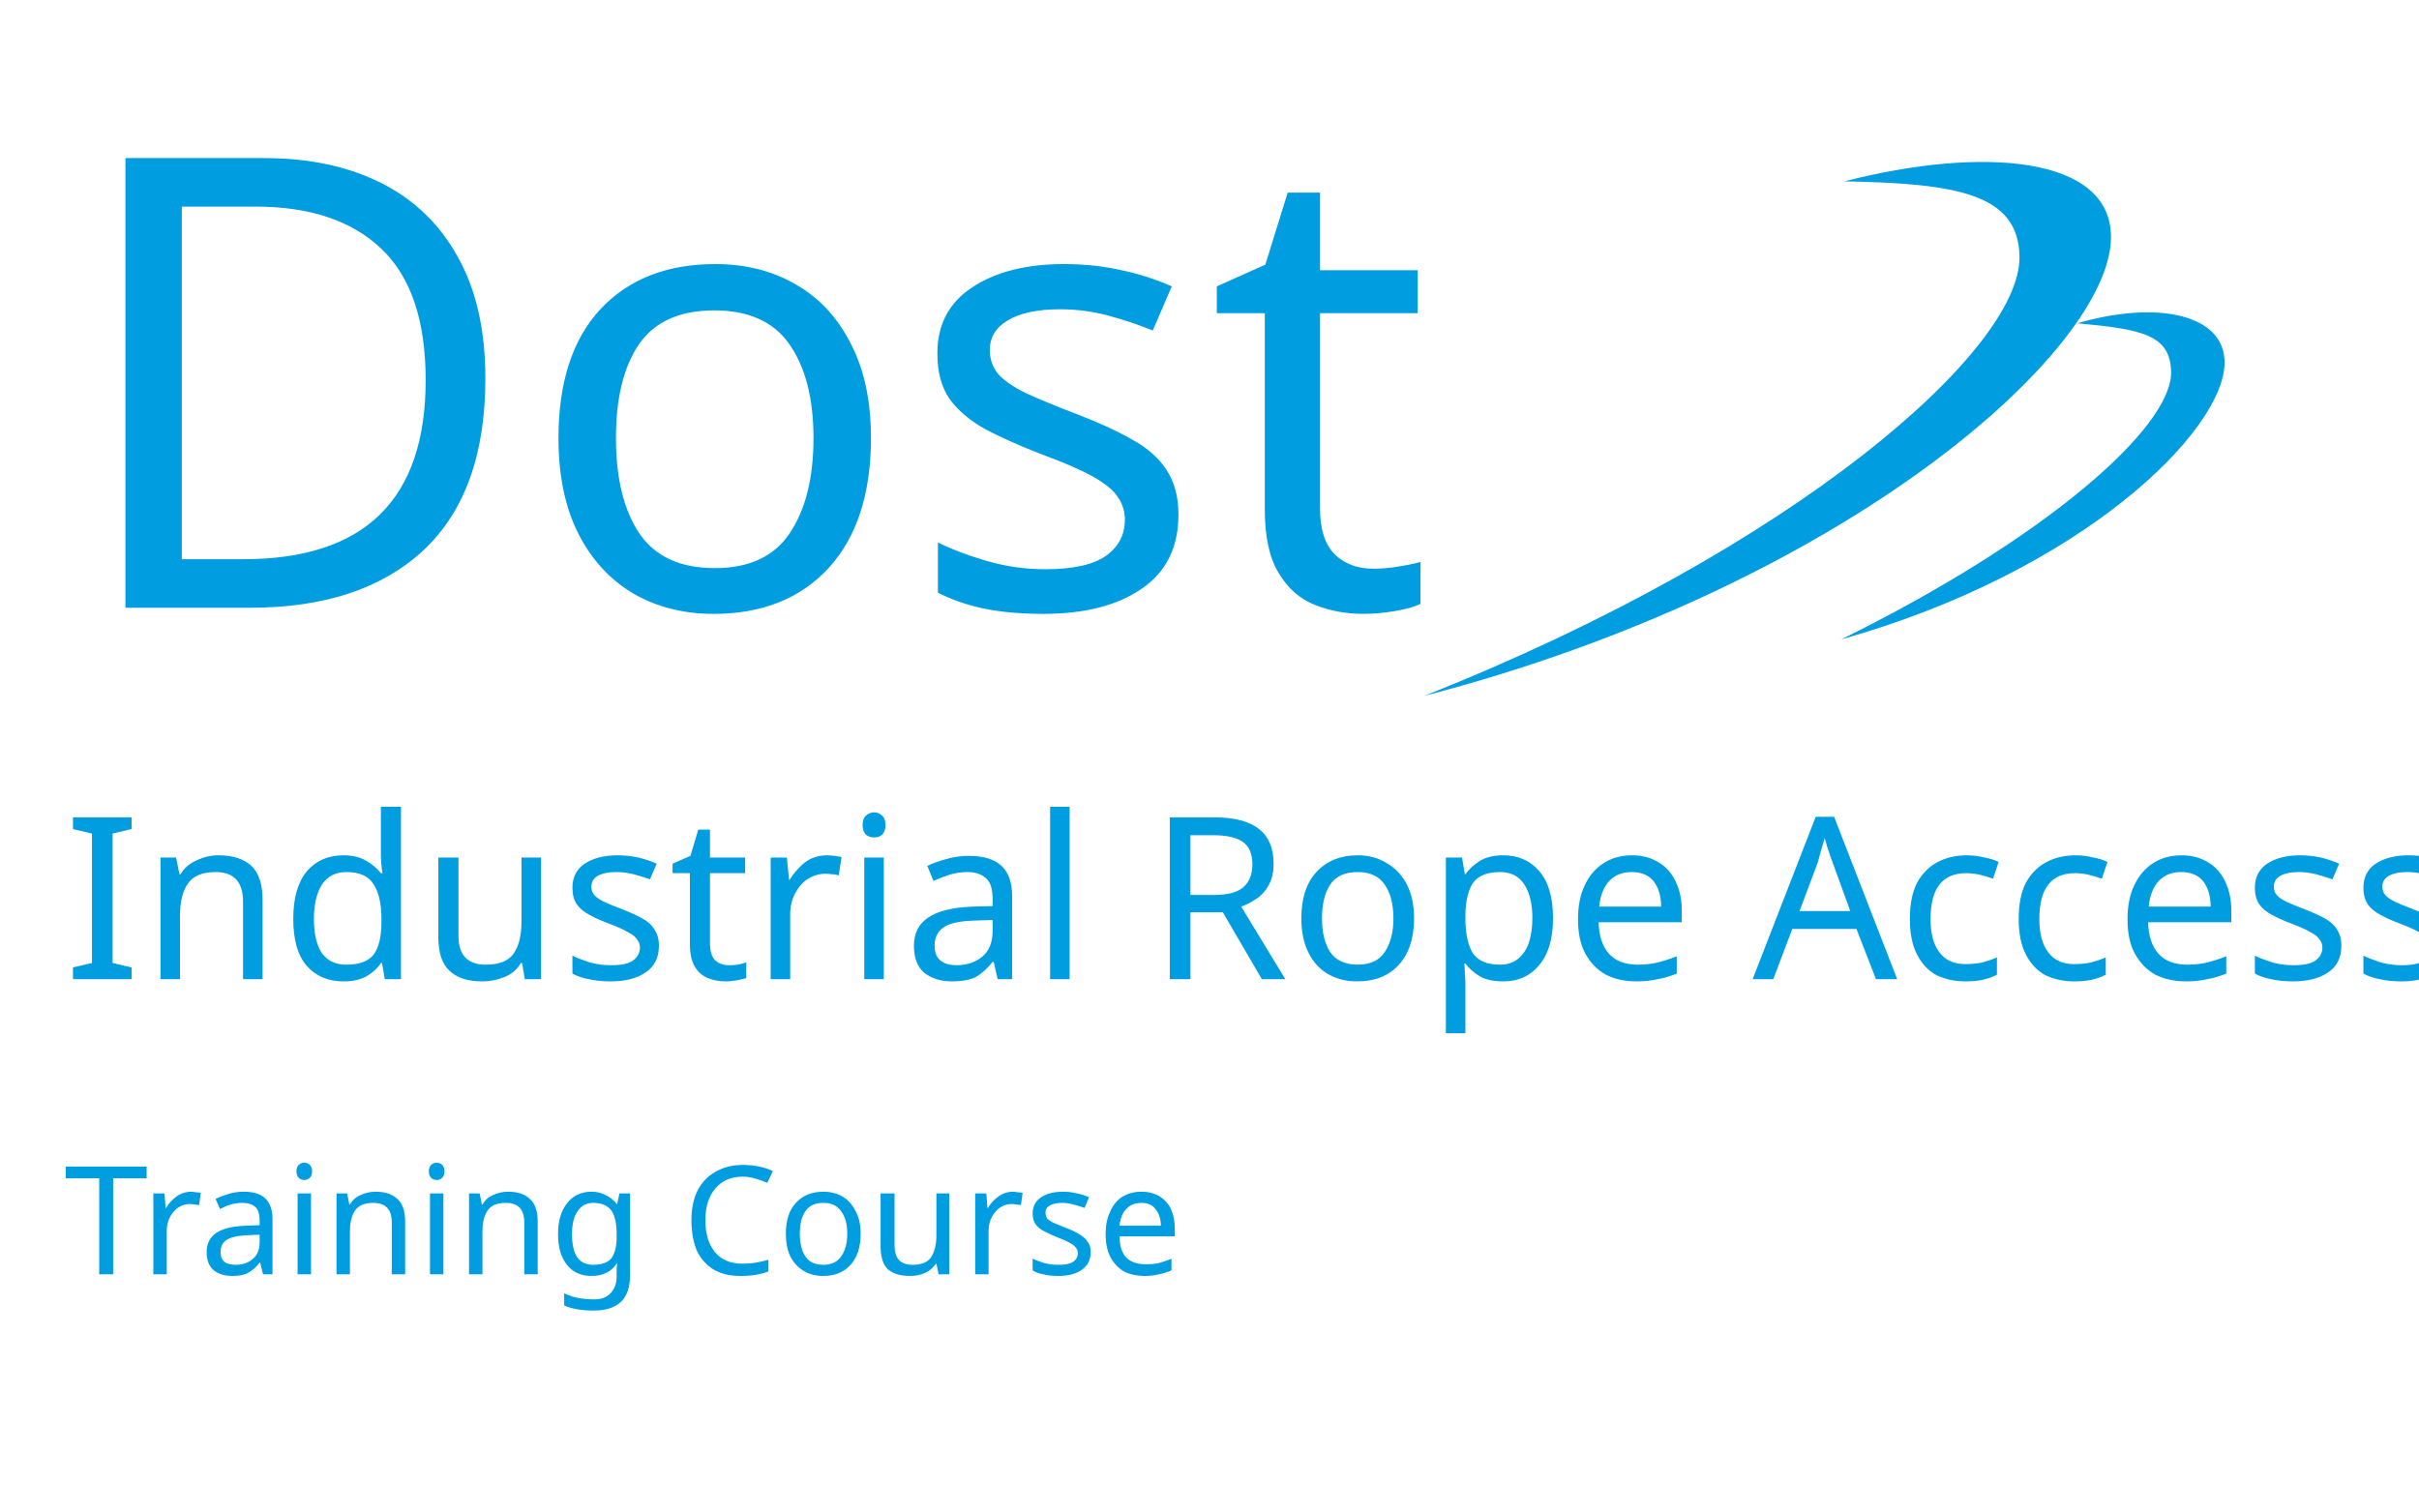
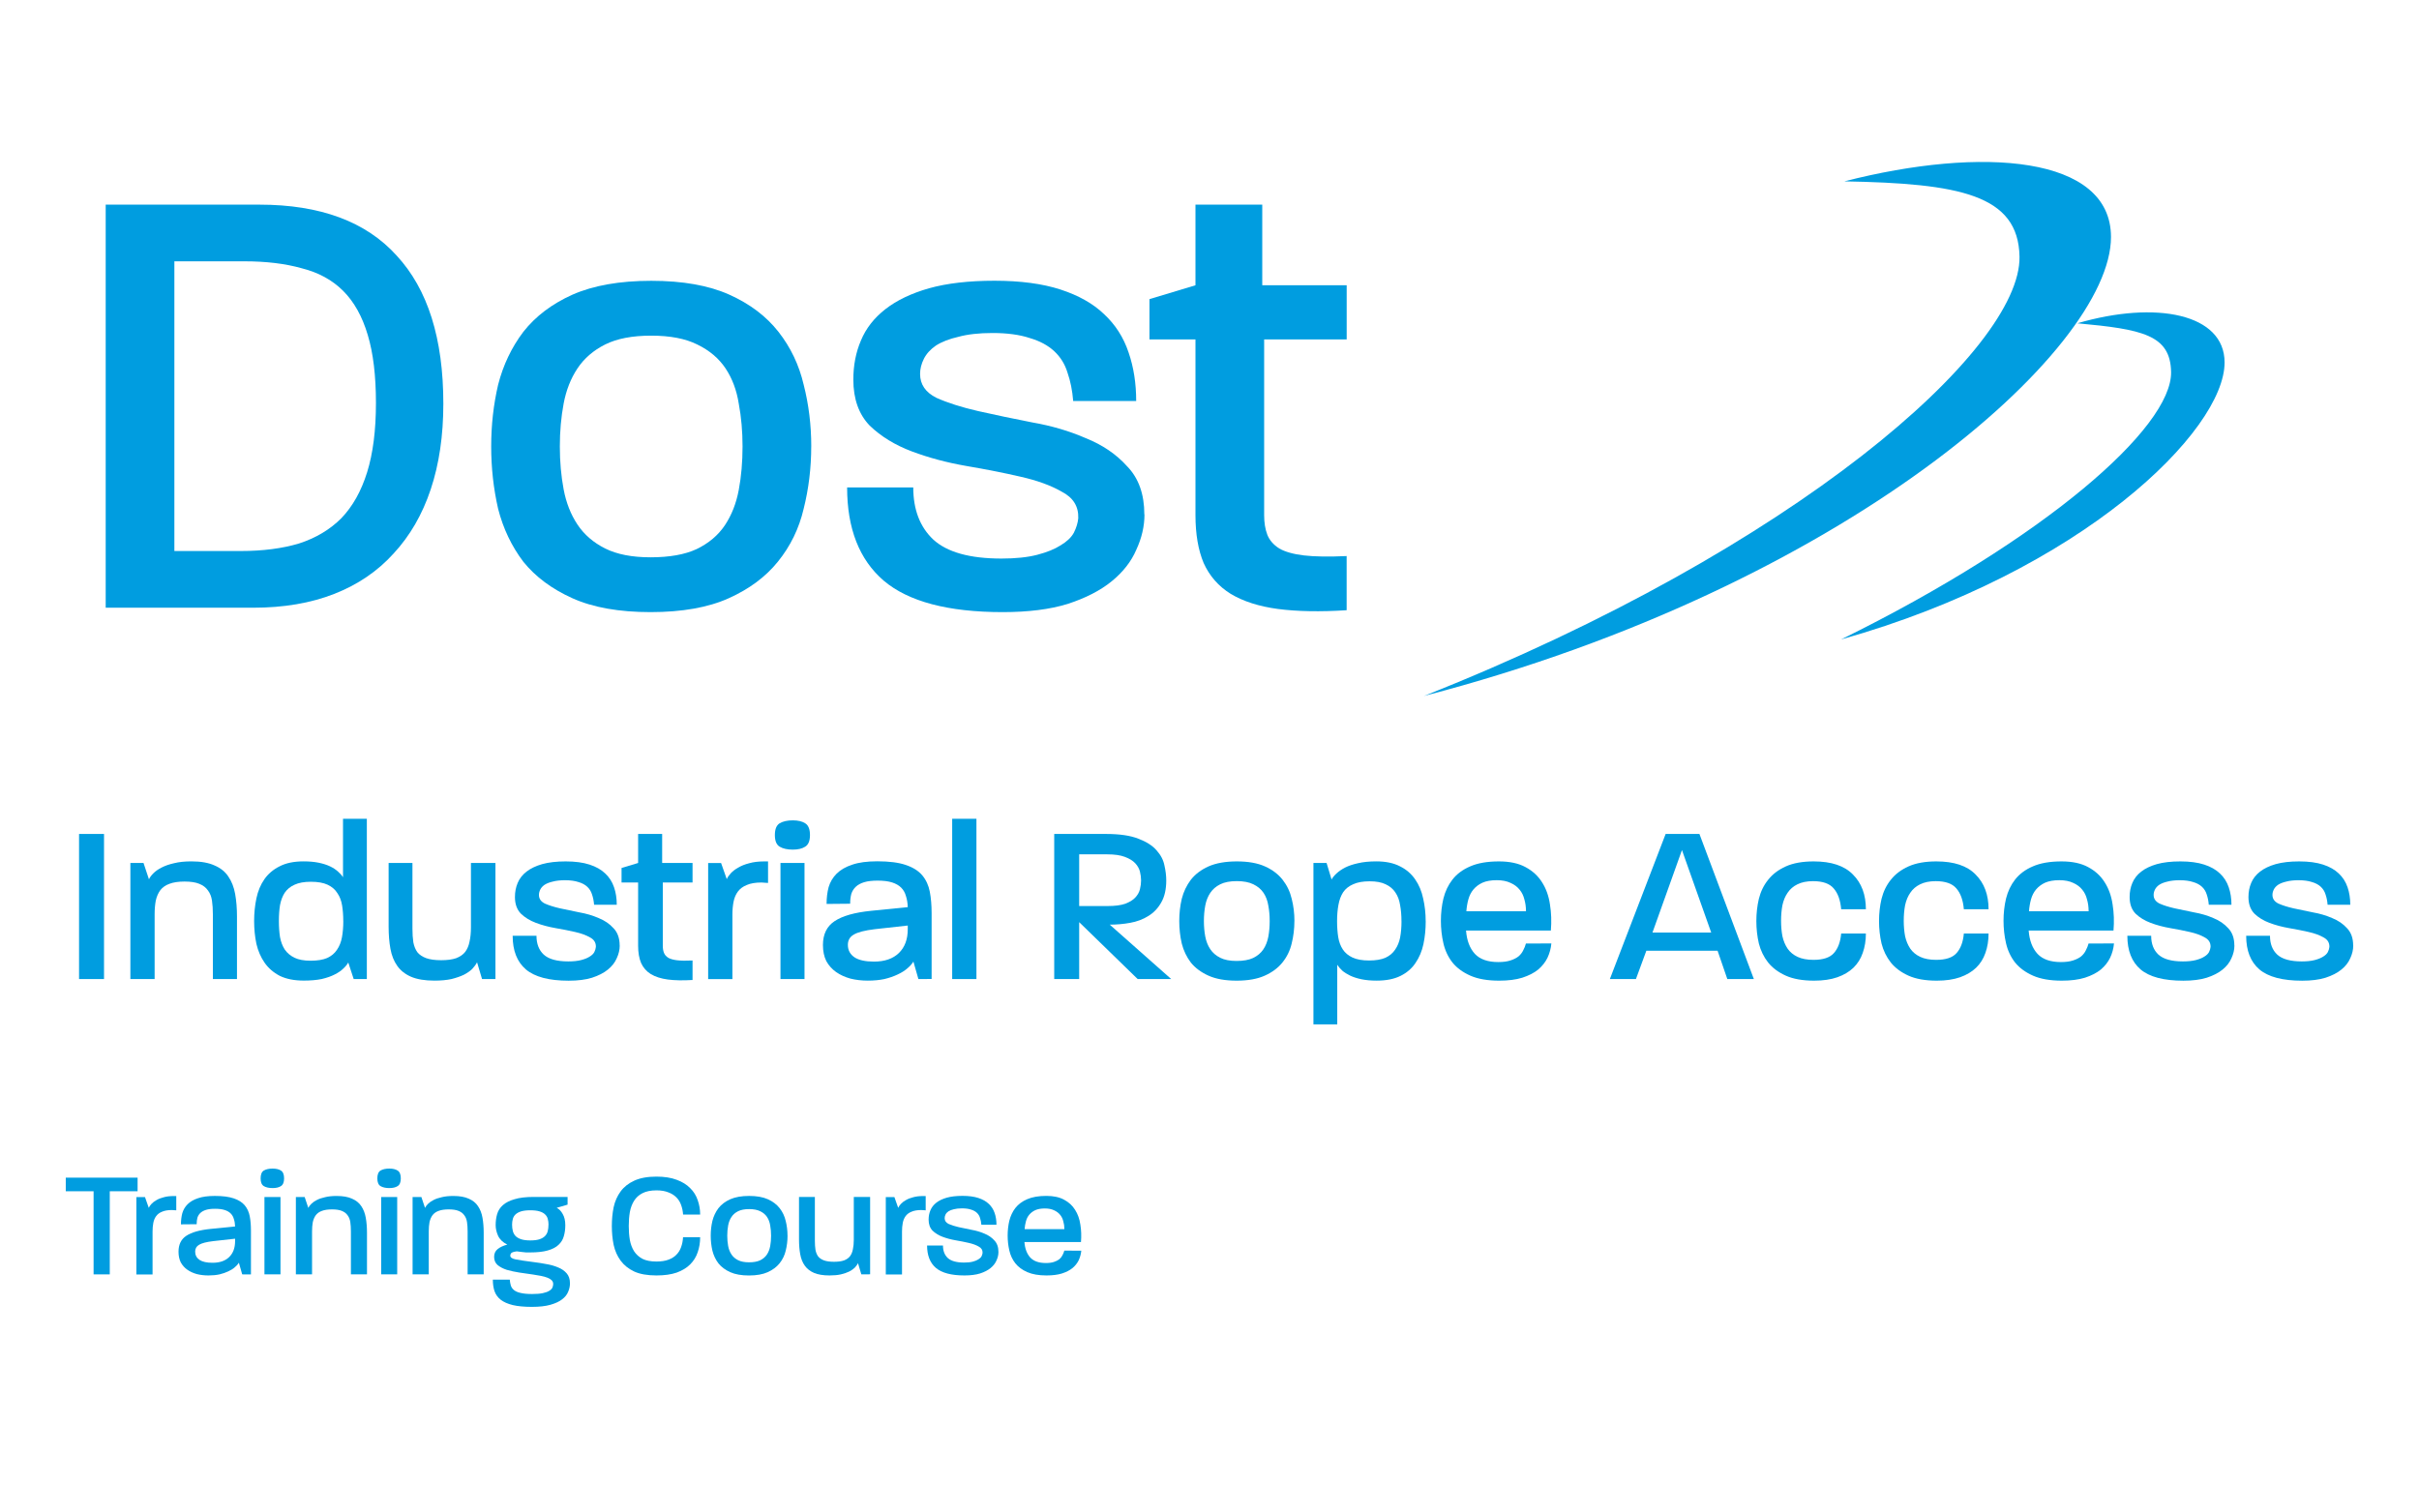
<svg xmlns="http://www.w3.org/2000/svg" width="256" height="160" viewBox="0 0 67.733 42.333" version="1.1" id="svg8">
  <defs id="defs2">
    <rect x="-20.264" y="18.54" width="188.988" height="84.289" id="rect839" />
  </defs>
  <g id="layer1" transform="translate(-33.03036,-40.08452)">
    <g id="g845" transform="matrix(0.269267,0,0,0.269267,57.2684,23.02588)">
      <path id="path826" d="m 58.063,135.738 c 43.747,-11.357 71.45,-35.952 71.439,-47.739 -0.008,-8.44 -13.387,-9.46 -27.733,-5.784 11.958,0.215 18.103,1.378 18.22,7.829 0.175,9.625 -23.217,30.363 -61.927,45.694 z" style="fill:#009de0;fill-opacity:1;stroke:none;stroke-width:0.265px;stroke-linecap:butt;stroke-linejoin:miter;stroke-opacity:1" />
      <path id="path826-5" d="m 101.434,129.862 c 25.077,-7.053 39.888,-21.736 39.881,-28.811 -0.004,-5.066 -7.126,-6.469 -15.312,-4.073 6.742,0.622 9.678,1.194 9.749,5.065 0.105,5.777 -13.109,17.378 -34.318,27.819 z" style="fill:#009de0;fill-opacity:1;stroke:none;stroke-width:0.159px;stroke-linecap:butt;stroke-linejoin:miter;stroke-opacity:1" />
    </g>
-     <text xml:space="preserve" style="font-size:8.271px;line-height:1;font-family:ParalucentW00-Medium;-inkscape-font-specification:ParalucentW00-Medium;text-align:start;text-anchor:start;fill:#009de0;fill-opacity:1;stroke-width:0.207" x="34.825" y="57.105" id="text835">
-       <tspan id="tspan833" x="34.825" y="57.105" style="font-size:17.639px;text-align:start;text-anchor:start;fill:#009de0;fill-opacity:1;stroke-width:0.207">Dost</tspan>
-       <tspan x="34.825" y="67.505" style="font-size:6.35px;text-align:start;text-anchor:start;fill:#009de0;fill-opacity:1;stroke-width:0.207" id="tspan837">Industrial Rope Access</tspan>
-       <tspan x="34.825" y="75.776" style="font-size:4.233px;text-align:start;text-anchor:start;fill:#009de0;fill-opacity:1;stroke-width:0.207" id="tspan839">Training Course</tspan>
-     </text>
+     <g aria-label="Dost Industrial Rope Access Training Course" id="text835" style="font-size:8.271px;line-height:1;font-family:ParalucentW00-Medium;-inkscape-font-specification:ParalucentW00-Medium;text-align:start;text-anchor:start;fill:#009de0;fill-opacity:1;stroke-width:0.207">
+       <path d="m 45.444,51.39 q 0,1.341 -0.353,2.399 -0.353,1.058 -1.041,1.799 -0.67,0.741 -1.658,1.129 -0.988,0.388 -2.275,0.388 H 35.99 V 45.816 h 4.304 q 2.558,0 3.845,1.429 1.305,1.411 1.305,4.145 z m -1.887,-0.018 q 0,-1.147 -0.229,-1.905 -0.229,-0.776 -0.688,-1.235 -0.459,-0.459 -1.164,-0.635 -0.688,-0.194 -1.605,-0.194 h -1.958 v 8.114 h 1.852 q 0.935,0 1.64,-0.212 0.706,-0.229 1.182,-0.706 0.476,-0.494 0.723,-1.288 0.247,-0.794 0.247,-1.94 z" style="font-size:17.639px;text-align:start;text-anchor:start;fill:#009de0;fill-opacity:1;stroke-width:0.207" id="path839" />
+       <path d="m 55.745,52.589 q 0,0.9 -0.212,1.746 -0.194,0.829 -0.723,1.482 -0.512,0.635 -1.376,1.023 -0.864,0.388 -2.187,0.388 -1.323,0 -2.187,-0.388 -0.864,-0.388 -1.376,-1.023 -0.494,-0.653 -0.706,-1.482 -0.194,-0.847 -0.194,-1.746 0,-0.9 0.194,-1.729 0.212,-0.829 0.706,-1.482 0.512,-0.653 1.376,-1.041 0.882,-0.388 2.205,-0.388 1.323,0 2.187,0.388 0.864,0.388 1.376,1.041 0.512,0.653 0.706,1.482 0.212,0.829 0.212,1.729 z m -1.923,0 q 0,-0.635 -0.106,-1.199 -0.088,-0.564 -0.37,-0.988 -0.282,-0.423 -0.794,-0.67 -0.494,-0.247 -1.288,-0.247 -0.794,0 -1.288,0.247 -0.494,0.247 -0.776,0.67 -0.282,0.423 -0.388,0.988 -0.106,0.564 -0.106,1.199 0,0.635 0.106,1.199 0.106,0.564 0.388,0.988 0.282,0.423 0.776,0.67 0.494,0.247 1.27,0.247 0.794,0 1.288,-0.229 0.512,-0.247 0.794,-0.67 0.282,-0.423 0.388,-0.988 0.106,-0.564 0.106,-1.217 z" style="font-size:17.639px;text-align:start;text-anchor:start;fill:#009de0;fill-opacity:1;stroke-width:0.207" id="path841" />
+       <path d="m 65.076,54.494 q 0,0.494 -0.229,0.988 -0.212,0.494 -0.688,0.882 -0.476,0.388 -1.235,0.635 -0.741,0.229 -1.817,0.229 -2.293,0 -3.334,-0.882 -1.023,-0.882 -1.023,-2.611 h 1.852 q 0,0.935 0.564,1.464 0.582,0.529 1.905,0.529 0.6,0 1.005,-0.106 0.406,-0.106 0.653,-0.265 0.265,-0.159 0.37,-0.353 0.106,-0.212 0.123,-0.406 0.018,-0.494 -0.459,-0.741 -0.459,-0.265 -1.164,-0.423 -0.688,-0.159 -1.517,-0.3 -0.811,-0.141 -1.517,-0.406 -0.706,-0.265 -1.182,-0.723 -0.459,-0.476 -0.459,-1.288 0,-0.6 0.212,-1.094 0.212,-0.512 0.688,-0.882 0.476,-0.37 1.217,-0.582 0.758,-0.212 1.834,-0.212 1.094,0 1.852,0.247 0.758,0.247 1.217,0.688 0.476,0.441 0.688,1.076 0.212,0.617 0.212,1.358 h -1.764 q -0.035,-0.441 -0.159,-0.794 -0.106,-0.353 -0.37,-0.6 -0.265,-0.247 -0.688,-0.37 -0.423,-0.141 -1.041,-0.141 -0.564,0 -0.953,0.106 -0.388,0.088 -0.635,0.247 -0.229,0.159 -0.335,0.37 -0.106,0.212 -0.106,0.423 0,0.441 0.459,0.67 0.476,0.212 1.164,0.37 0.706,0.159 1.517,0.318 0.811,0.141 1.499,0.441 0.706,0.282 1.164,0.794 0.476,0.494 0.476,1.341 z" style="font-size:17.639px;text-align:start;text-anchor:start;fill:#009de0;fill-opacity:1;stroke-width:0.207" id="path843" />
+       <path d="m 68.427,49.59 v 4.921 q 0,0.318 0.088,0.547 0.088,0.229 0.335,0.388 0.247,0.141 0.688,0.194 0.459,0.053 1.199,0.018 v 1.517 q -1.111,0.071 -1.923,-0.035 -0.794,-0.106 -1.323,-0.423 -0.512,-0.318 -0.758,-0.864 -0.229,-0.547 -0.229,-1.341 v -4.921 h -1.288 v -1.129 l 1.288,-0.388 v -2.258 h 1.87 v 2.258 h 2.364 v 1.517 z" style="font-size:17.639px;text-align:start;text-anchor:start;fill:#009de0;fill-opacity:1;stroke-width:0.207" id="path845" />
+       <path d="m 35.244,67.505 v -4.064 h 0.699 v 4.064 z" style="font-size:6.35px;text-align:start;text-anchor:start;fill:#009de0;fill-opacity:1;stroke-width:0.207" id="path847" />
+       <path d="m 38.991,67.505 v -1.81 q 0,-0.216 -0.025,-0.387 -0.025,-0.171 -0.114,-0.286 -0.083,-0.121 -0.241,-0.184 -0.152,-0.064 -0.413,-0.064 -0.26,0 -0.425,0.064 -0.159,0.057 -0.254,0.178 -0.089,0.121 -0.127,0.292 -0.032,0.171 -0.032,0.387 v 1.81 h -0.679 v -3.251 h 0.368 l 0.152,0.457 q 0.038,-0.083 0.127,-0.171 0.089,-0.089 0.229,-0.159 0.146,-0.076 0.349,-0.121 0.203,-0.051 0.483,-0.051 0.4,0 0.648,0.114 0.254,0.108 0.387,0.311 0.14,0.203 0.191,0.489 0.051,0.286 0.051,0.629 v 1.753 z" style="font-size:6.35px;text-align:start;text-anchor:start;fill:#009de0;fill-opacity:1;stroke-width:0.207" id="path849" />
+       <path d="m 42.934,67.505 -0.152,-0.464 q -0.044,0.083 -0.14,0.171 -0.089,0.089 -0.241,0.165 -0.146,0.076 -0.362,0.127 -0.216,0.044 -0.502,0.044 -0.4,0 -0.673,-0.133 -0.267,-0.14 -0.425,-0.368 -0.159,-0.229 -0.229,-0.527 -0.064,-0.305 -0.064,-0.641 0,-0.33 0.064,-0.635 0.064,-0.305 0.222,-0.533 0.159,-0.229 0.425,-0.362 0.267,-0.14 0.673,-0.14 0.241,0 0.425,0.038 0.184,0.038 0.318,0.102 0.133,0.064 0.222,0.146 0.089,0.076 0.14,0.159 v -1.638 h 0.667 v 4.489 z m -0.292,-1.626 q 0,-0.235 -0.032,-0.432 -0.032,-0.203 -0.133,-0.349 -0.095,-0.152 -0.273,-0.235 -0.178,-0.083 -0.47,-0.083 -0.279,0 -0.457,0.083 -0.171,0.076 -0.273,0.222 -0.095,0.146 -0.133,0.349 -0.032,0.197 -0.032,0.445 0,0.248 0.032,0.451 0.038,0.203 0.133,0.349 0.102,0.146 0.273,0.229 0.171,0.083 0.451,0.083 0.286,0 0.464,-0.076 0.178,-0.083 0.273,-0.229 0.102,-0.146 0.14,-0.349 0.038,-0.21 0.038,-0.457 z" style="font-size:6.35px;text-align:start;text-anchor:start;fill:#009de0;fill-opacity:1;stroke-width:0.207" id="path851" />
+       <path d="m 46.528,67.505 -0.14,-0.47 q -0.044,0.089 -0.133,0.184 -0.089,0.089 -0.235,0.165 -0.146,0.07 -0.349,0.121 -0.203,0.044 -0.476,0.044 -0.4,0 -0.654,-0.108 -0.248,-0.108 -0.387,-0.305 -0.14,-0.197 -0.191,-0.476 -0.051,-0.279 -0.051,-0.622 v -1.784 h 0.667 v 1.835 q 0,0.222 0.025,0.387 0.032,0.165 0.114,0.279 0.089,0.108 0.248,0.165 0.159,0.057 0.419,0.057 0.254,0 0.419,-0.057 0.165,-0.064 0.254,-0.178 0.089,-0.121 0.121,-0.292 0.038,-0.171 0.038,-0.394 v -1.803 h 0.686 v 3.251 z" style="font-size:6.35px;text-align:start;text-anchor:start;fill:#009de0;fill-opacity:1;stroke-width:0.207" id="path853" />
+       <path d="m 50.383,66.565 q 0,0.178 -0.083,0.356 -0.076,0.178 -0.248,0.318 -0.171,0.14 -0.445,0.229 -0.267,0.083 -0.654,0.083 -0.826,0 -1.2,-0.318 -0.368,-0.318 -0.368,-0.94 h 0.667 q 0,0.337 0.203,0.527 0.21,0.191 0.686,0.191 0.216,0 0.362,-0.038 0.146,-0.038 0.235,-0.095 0.095,-0.057 0.133,-0.127 0.038,-0.076 0.044,-0.146 0.006,-0.178 -0.165,-0.267 -0.165,-0.095 -0.419,-0.152 -0.248,-0.057 -0.546,-0.108 -0.292,-0.051 -0.546,-0.146 -0.254,-0.095 -0.425,-0.26 -0.165,-0.171 -0.165,-0.464 0,-0.216 0.076,-0.394 0.076,-0.184 0.248,-0.318 0.171,-0.133 0.438,-0.21 0.273,-0.076 0.66,-0.076 0.394,0 0.667,0.089 0.273,0.089 0.438,0.248 0.171,0.159 0.248,0.387 0.076,0.222 0.076,0.489 h -0.635 q -0.013,-0.159 -0.057,-0.286 -0.038,-0.127 -0.133,-0.216 -0.095,-0.089 -0.248,-0.133 -0.152,-0.051 -0.375,-0.051 -0.203,0 -0.343,0.038 -0.14,0.032 -0.229,0.089 -0.083,0.057 -0.121,0.133 -0.038,0.076 -0.038,0.152 0,0.159 0.165,0.241 0.171,0.076 0.419,0.133 0.254,0.057 0.546,0.114 0.292,0.051 0.54,0.159 0.254,0.102 0.419,0.286 0.171,0.178 0.171,0.483 z" style="font-size:6.35px;text-align:start;text-anchor:start;fill:#009de0;fill-opacity:1;stroke-width:0.207" id="path855" />
+       <path d="m 51.589,64.8 v 1.772 q 0,0.114 0.032,0.197 0.032,0.083 0.121,0.14 0.089,0.051 0.248,0.07 0.165,0.019 0.432,0.006 v 0.546 q -0.4,0.025 -0.692,-0.013 -0.286,-0.038 -0.476,-0.152 -0.184,-0.114 -0.273,-0.311 -0.083,-0.197 -0.083,-0.483 v -1.772 h -0.464 v -0.406 l 0.464,-0.14 v -0.813 h 0.673 v 0.813 h 0.851 v 0.546 z" style="font-size:6.35px;text-align:start;text-anchor:start;fill:#009de0;fill-opacity:1;stroke-width:0.207" id="path857" />
+       <path d="m 54.536,64.813 q -0.051,0 -0.095,-0.006 -0.044,-0.006 -0.089,-0.006 -0.254,0 -0.413,0.07 -0.159,0.064 -0.248,0.184 -0.089,0.121 -0.121,0.286 -0.032,0.165 -0.032,0.362 v 1.803 h -0.679 v -3.251 h 0.362 l 0.159,0.451 q 0.038,-0.083 0.114,-0.165 0.083,-0.089 0.21,-0.159 0.127,-0.076 0.305,-0.121 0.178,-0.051 0.419,-0.051 h 0.108 v 0.603 z" style="font-size:6.35px;text-align:start;text-anchor:start;fill:#009de0;fill-opacity:1;stroke-width:0.207" id="path859" />
+       <path d="m 55.71,63.473 q 0,0.241 -0.133,0.324 -0.127,0.083 -0.349,0.083 -0.229,0 -0.368,-0.083 -0.133,-0.083 -0.133,-0.324 0,-0.248 0.133,-0.33 0.14,-0.083 0.368,-0.083 0.222,0 0.349,0.083 0.133,0.083 0.133,0.33 z m -0.826,4.032 v -3.251 h 0.673 v 3.251 z" style="font-size:6.35px;text-align:start;text-anchor:start;fill:#009de0;fill-opacity:1;stroke-width:0.207" id="path861" />
+       <path d="m 58.746,67.505 -0.14,-0.489 q -0.057,0.095 -0.171,0.191 -0.108,0.095 -0.273,0.171 -0.159,0.076 -0.368,0.127 -0.21,0.044 -0.464,0.044 -0.26,0 -0.489,-0.057 -0.229,-0.064 -0.4,-0.184 -0.171,-0.121 -0.273,-0.305 -0.095,-0.191 -0.095,-0.451 0,-0.451 0.324,-0.667 0.33,-0.222 1.029,-0.292 l 1.022,-0.102 q -0.006,-0.178 -0.051,-0.311 -0.038,-0.14 -0.133,-0.235 -0.095,-0.095 -0.254,-0.146 -0.159,-0.051 -0.406,-0.051 -0.229,0 -0.375,0.044 -0.146,0.044 -0.235,0.127 -0.089,0.083 -0.127,0.203 -0.032,0.121 -0.032,0.273 l -0.66,0.006 q 0,-0.254 0.057,-0.47 0.064,-0.216 0.222,-0.375 0.165,-0.165 0.438,-0.254 0.273,-0.095 0.705,-0.095 0.495,0 0.794,0.102 0.305,0.102 0.464,0.292 0.159,0.191 0.21,0.457 0.051,0.267 0.051,0.597 v 1.848 z m -0.298,-1.499 -0.921,0.102 q -0.425,0.051 -0.591,0.152 -0.165,0.095 -0.165,0.286 0,0.222 0.184,0.349 0.184,0.121 0.546,0.121 0.451,0 0.699,-0.241 0.248,-0.241 0.248,-0.667 z" style="font-size:6.35px;text-align:start;text-anchor:start;fill:#009de0;fill-opacity:1;stroke-width:0.207" id="path863" />
+       <path d="m 59.692,67.505 v -4.489 h 0.679 v 4.489 z" style="font-size:6.35px;text-align:start;text-anchor:start;fill:#009de0;fill-opacity:1;stroke-width:0.207" id="path865" />
+       <path d="m 64.886,67.505 -1.638,-1.594 v 1.594 h -0.699 v -4.064 h 1.448 q 0.572,0 0.908,0.133 0.337,0.127 0.508,0.324 0.178,0.197 0.222,0.425 0.051,0.222 0.051,0.419 0,0.375 -0.14,0.616 -0.133,0.241 -0.362,0.381 -0.222,0.14 -0.508,0.191 -0.279,0.051 -0.572,0.051 l 1.721,1.524 z m 0.095,-2.762 q 0,-0.121 -0.032,-0.248 -0.032,-0.127 -0.133,-0.235 -0.102,-0.108 -0.292,-0.178 -0.184,-0.07 -0.495,-0.07 h -0.781 v 1.448 h 0.794 q 0.311,0 0.495,-0.064 0.184,-0.07 0.279,-0.171 0.102,-0.108 0.133,-0.235 0.032,-0.127 0.032,-0.248 z" style="font-size:6.35px;text-align:start;text-anchor:start;fill:#009de0;fill-opacity:1;stroke-width:0.207" id="path867" />
+       <path d="m 69.274,65.88 q 0,0.324 -0.076,0.629 -0.07,0.298 -0.26,0.533 -0.184,0.229 -0.495,0.368 -0.311,0.14 -0.787,0.14 -0.476,0 -0.787,-0.14 -0.311,-0.14 -0.495,-0.368 -0.178,-0.235 -0.254,-0.533 -0.07,-0.305 -0.07,-0.629 0,-0.324 0.07,-0.622 0.076,-0.298 0.254,-0.533 0.184,-0.235 0.495,-0.375 0.318,-0.14 0.794,-0.14 0.476,0 0.787,0.14 0.311,0.14 0.495,0.375 0.184,0.235 0.254,0.533 0.076,0.298 0.076,0.622 z m -0.692,0 q 0,-0.229 -0.038,-0.432 -0.032,-0.203 -0.133,-0.356 -0.102,-0.152 -0.286,-0.241 -0.178,-0.089 -0.464,-0.089 -0.286,0 -0.464,0.089 -0.178,0.089 -0.279,0.241 -0.102,0.152 -0.14,0.356 -0.038,0.203 -0.038,0.432 0,0.229 0.038,0.432 0.038,0.203 0.14,0.356 0.102,0.152 0.279,0.241 0.178,0.089 0.457,0.089 0.286,0 0.464,-0.083 0.184,-0.089 0.286,-0.241 0.102,-0.152 0.14,-0.356 0.038,-0.203 0.038,-0.438 z" style="font-size:6.35px;text-align:start;text-anchor:start;fill:#009de0;fill-opacity:1;stroke-width:0.207" id="path869" />
+       <path d="m 72.951,65.886 q 0,0.337 -0.064,0.641 -0.064,0.298 -0.222,0.527 -0.152,0.229 -0.419,0.362 -0.267,0.133 -0.667,0.133 -0.241,0 -0.425,-0.038 -0.184,-0.038 -0.318,-0.102 -0.133,-0.064 -0.222,-0.14 -0.089,-0.083 -0.14,-0.165 v 1.67 h -0.667 v -4.521 h 0.368 l 0.14,0.464 q 0.044,-0.083 0.14,-0.171 0.095,-0.089 0.241,-0.165 0.152,-0.076 0.362,-0.121 0.216,-0.051 0.508,-0.051 0.4,0 0.667,0.14 0.267,0.133 0.425,0.368 0.159,0.229 0.222,0.533 0.07,0.305 0.07,0.635 z m -0.679,0 q 0,-0.248 -0.038,-0.451 -0.032,-0.21 -0.133,-0.356 -0.095,-0.146 -0.273,-0.229 -0.171,-0.083 -0.445,-0.083 -0.286,0 -0.464,0.083 -0.178,0.076 -0.279,0.222 -0.095,0.146 -0.133,0.356 -0.038,0.203 -0.038,0.457 0,0.241 0.032,0.445 0.032,0.197 0.127,0.343 0.095,0.146 0.273,0.229 0.178,0.083 0.464,0.083 0.279,0 0.457,-0.076 0.178,-0.083 0.273,-0.229 0.102,-0.146 0.14,-0.343 0.038,-0.203 0.038,-0.451 z" style="font-size:6.35px;text-align:start;text-anchor:start;fill:#009de0;fill-opacity:1;stroke-width:0.207" id="path871" />
+       <path d="m 76.469,66.508 q -0.019,0.21 -0.108,0.4 -0.089,0.184 -0.26,0.33 -0.171,0.14 -0.445,0.229 -0.267,0.083 -0.648,0.083 -0.489,0 -0.806,-0.14 -0.318,-0.14 -0.502,-0.368 -0.184,-0.235 -0.254,-0.54 -0.07,-0.305 -0.07,-0.629 0,-0.324 0.07,-0.622 0.076,-0.305 0.254,-0.533 0.184,-0.235 0.495,-0.368 0.318,-0.14 0.806,-0.14 0.451,0 0.743,0.159 0.298,0.159 0.464,0.425 0.171,0.267 0.222,0.622 0.057,0.349 0.025,0.73 h -2.375 q 0.032,0.419 0.248,0.654 0.216,0.229 0.654,0.229 0.203,0 0.337,-0.044 0.14,-0.044 0.229,-0.114 0.089,-0.076 0.133,-0.171 0.051,-0.095 0.076,-0.191 z m -0.711,-0.914 q 0,-0.165 -0.044,-0.318 -0.038,-0.159 -0.133,-0.273 -0.095,-0.121 -0.254,-0.191 -0.159,-0.076 -0.387,-0.076 -0.241,0 -0.4,0.07 -0.152,0.07 -0.254,0.191 -0.095,0.114 -0.14,0.273 -0.044,0.159 -0.057,0.337 h 1.67 q 0,0 0,-0.006 0,0 0,-0.006 z" style="font-size:6.35px;text-align:start;text-anchor:start;fill:#009de0;fill-opacity:1;stroke-width:0.207" id="path873" />
+       <path d="m 81.396,67.505 -0.273,-0.794 h -1.994 l -0.292,0.794 h -0.73 l 1.562,-4.064 h 0.946 l 1.524,4.064 z m -1.27,-3.613 -0.826,2.311 h 1.645 z" style="font-size:6.35px;text-align:start;text-anchor:start;fill:#009de0;fill-opacity:1;stroke-width:0.207" id="path875" />
+       <path d="m 85.276,66.229 q 0,0.298 -0.089,0.546 -0.083,0.241 -0.26,0.413 -0.178,0.171 -0.451,0.267 -0.273,0.095 -0.648,0.095 -0.483,0 -0.794,-0.14 -0.311,-0.14 -0.495,-0.368 -0.184,-0.235 -0.26,-0.533 -0.07,-0.305 -0.07,-0.629 0,-0.324 0.07,-0.622 0.076,-0.305 0.26,-0.533 0.184,-0.235 0.495,-0.375 0.311,-0.14 0.781,-0.14 0.743,0 1.099,0.368 0.362,0.362 0.362,0.972 h -0.692 q -0.032,-0.381 -0.21,-0.584 -0.171,-0.203 -0.578,-0.203 -0.26,0 -0.438,0.089 -0.171,0.083 -0.273,0.235 -0.102,0.146 -0.146,0.349 -0.038,0.203 -0.038,0.438 0,0.229 0.038,0.432 0.044,0.197 0.146,0.349 0.102,0.146 0.279,0.229 0.178,0.083 0.445,0.083 0.406,0 0.572,-0.191 0.171,-0.191 0.203,-0.546 h 0.692 z" style="font-size:6.35px;text-align:start;text-anchor:start;fill:#009de0;fill-opacity:1;stroke-width:0.207" id="path877" />
+       <path d="m 88.711,66.229 q 0,0.298 -0.089,0.546 -0.083,0.241 -0.26,0.413 -0.178,0.171 -0.451,0.267 -0.273,0.095 -0.648,0.095 -0.483,0 -0.794,-0.14 -0.311,-0.14 -0.495,-0.368 -0.184,-0.235 -0.26,-0.533 -0.07,-0.305 -0.07,-0.629 0,-0.324 0.07,-0.622 0.076,-0.305 0.26,-0.533 0.184,-0.235 0.495,-0.375 0.311,-0.14 0.781,-0.14 0.743,0 1.099,0.368 0.362,0.362 0.362,0.972 h -0.692 q -0.032,-0.381 -0.21,-0.584 -0.171,-0.203 -0.578,-0.203 -0.26,0 -0.438,0.089 -0.171,0.083 -0.273,0.235 -0.102,0.146 -0.146,0.349 -0.038,0.203 -0.038,0.438 0,0.229 0.038,0.432 0.044,0.197 0.146,0.349 0.102,0.146 0.279,0.229 0.178,0.083 0.445,0.083 0.406,0 0.572,-0.191 0.171,-0.191 0.203,-0.546 h 0.692 z" style="font-size:6.35px;text-align:start;text-anchor:start;fill:#009de0;fill-opacity:1;stroke-width:0.207" id="path879" />
+       <path d="m 92.223,66.508 q -0.019,0.21 -0.108,0.4 -0.089,0.184 -0.26,0.33 -0.171,0.14 -0.445,0.229 -0.267,0.083 -0.648,0.083 -0.489,0 -0.806,-0.14 -0.318,-0.14 -0.502,-0.368 -0.184,-0.235 -0.254,-0.54 -0.07,-0.305 -0.07,-0.629 0,-0.324 0.07,-0.622 0.076,-0.305 0.254,-0.533 0.184,-0.235 0.495,-0.368 0.318,-0.14 0.806,-0.14 0.451,0 0.743,0.159 0.298,0.159 0.464,0.425 0.171,0.267 0.222,0.622 0.057,0.349 0.025,0.73 h -2.375 q 0.032,0.419 0.248,0.654 0.216,0.229 0.654,0.229 0.203,0 0.337,-0.044 0.14,-0.044 0.229,-0.114 0.089,-0.076 0.133,-0.171 0.051,-0.095 0.076,-0.191 z m -0.711,-0.914 q 0,-0.165 -0.044,-0.318 -0.038,-0.159 -0.133,-0.273 -0.095,-0.121 -0.254,-0.191 -0.159,-0.076 -0.387,-0.076 -0.241,0 -0.4,0.07 -0.152,0.07 -0.254,0.191 -0.095,0.114 -0.14,0.273 -0.044,0.159 -0.057,0.337 h 1.67 q 0,0 0,-0.006 0,0 0,-0.006 z" style="font-size:6.35px;text-align:start;text-anchor:start;fill:#009de0;fill-opacity:1;stroke-width:0.207" id="path881" />
+       <path d="m 95.595,66.565 q 0,0.178 -0.083,0.356 -0.076,0.178 -0.248,0.318 -0.171,0.14 -0.445,0.229 -0.267,0.083 -0.654,0.083 -0.826,0 -1.2,-0.318 -0.368,-0.318 -0.368,-0.94 h 0.667 q 0,0.337 0.203,0.527 0.21,0.191 0.686,0.191 0.216,0 0.362,-0.038 0.146,-0.038 0.235,-0.095 0.095,-0.057 0.133,-0.127 0.038,-0.076 0.044,-0.146 0.006,-0.178 -0.165,-0.267 -0.165,-0.095 -0.419,-0.152 -0.248,-0.057 -0.546,-0.108 -0.292,-0.051 -0.546,-0.146 -0.254,-0.095 -0.425,-0.26 -0.165,-0.171 -0.165,-0.464 0,-0.216 0.076,-0.394 0.076,-0.184 0.248,-0.318 0.171,-0.133 0.438,-0.21 0.273,-0.076 0.66,-0.076 0.394,0 0.667,0.089 0.273,0.089 0.438,0.248 0.171,0.159 0.248,0.387 0.076,0.222 0.076,0.489 h -0.635 q -0.013,-0.159 -0.057,-0.286 -0.038,-0.127 -0.133,-0.216 -0.095,-0.089 -0.248,-0.133 -0.152,-0.051 -0.375,-0.051 -0.203,0 -0.343,0.038 -0.14,0.032 -0.229,0.089 -0.083,0.057 -0.121,0.133 -0.038,0.076 -0.038,0.152 0,0.159 0.165,0.241 0.171,0.076 0.419,0.133 0.254,0.057 0.546,0.114 0.292,0.051 0.54,0.159 0.254,0.102 0.419,0.286 0.171,0.178 0.171,0.483 z" style="font-size:6.35px;text-align:start;text-anchor:start;fill:#009de0;fill-opacity:1;stroke-width:0.207" id="path883" />
+       <path d="m 98.922,66.565 q 0,0.178 -0.083,0.356 -0.076,0.178 -0.248,0.318 -0.171,0.14 -0.445,0.229 -0.267,0.083 -0.654,0.083 -0.826,0 -1.2,-0.318 -0.368,-0.318 -0.368,-0.94 h 0.667 q 0,0.337 0.203,0.527 0.21,0.191 0.686,0.191 0.216,0 0.362,-0.038 0.146,-0.038 0.235,-0.095 0.095,-0.057 0.133,-0.127 0.038,-0.076 0.044,-0.146 0.006,-0.178 -0.165,-0.267 -0.165,-0.095 -0.419,-0.152 -0.248,-0.057 -0.546,-0.108 -0.292,-0.051 -0.546,-0.146 -0.254,-0.095 -0.425,-0.26 -0.165,-0.171 -0.165,-0.464 0,-0.216 0.076,-0.394 0.076,-0.184 0.248,-0.318 0.171,-0.133 0.438,-0.21 0.273,-0.076 0.66,-0.076 0.394,0 0.667,0.089 0.273,0.089 0.438,0.248 0.171,0.159 0.248,0.387 0.076,0.222 0.076,0.489 h -0.635 q -0.013,-0.159 -0.057,-0.286 -0.038,-0.127 -0.133,-0.216 -0.095,-0.089 -0.248,-0.133 -0.152,-0.051 -0.375,-0.051 -0.203,0 -0.343,0.038 -0.14,0.032 -0.229,0.089 -0.083,0.057 -0.121,0.133 -0.038,0.076 -0.038,0.152 0,0.159 0.165,0.241 0.171,0.076 0.419,0.133 0.254,0.057 0.546,0.114 0.292,0.051 0.54,0.159 0.254,0.102 0.419,0.286 0.171,0.178 0.171,0.483 z" style="font-size:6.35px;text-align:start;text-anchor:start;fill:#009de0;fill-opacity:1;stroke-width:0.207" id="path885" />
+       <path d="m 36.104,73.448 v 2.328 H 35.651 V 73.448 H 34.872 v -0.381 h 2.011 v 0.381 z" style="font-size:4.233px;text-align:start;text-anchor:start;fill:#009de0;fill-opacity:1;stroke-width:0.207" id="path887" />
+       <path d="m 37.966,73.982 q -0.034,0 -0.064,-0.004 -0.03,-0.004 -0.059,-0.004 -0.169,0 -0.275,0.047 -0.106,0.042 -0.165,0.123 -0.059,0.08 -0.08,0.191 -0.021,0.11 -0.021,0.241 v 1.202 h -0.453 v -2.167 h 0.241 l 0.106,0.301 q 0.025,-0.055 0.076,-0.11 0.055,-0.059 0.14,-0.106 0.085,-0.051 0.203,-0.08 0.119,-0.034 0.279,-0.034 h 0.072 v 0.402 z" style="font-size:4.233px;text-align:start;text-anchor:start;fill:#009de0;fill-opacity:1;stroke-width:0.207" id="path889" />
+       <path d="m 39.812,75.776 -0.093,-0.326 q -0.038,0.064 -0.114,0.127 -0.072,0.064 -0.182,0.114 -0.106,0.051 -0.246,0.085 -0.14,0.03 -0.309,0.03 -0.174,0 -0.326,-0.038 -0.152,-0.042 -0.267,-0.123 -0.114,-0.08 -0.182,-0.203 -0.064,-0.127 -0.064,-0.301 0,-0.301 0.216,-0.444 0.22,-0.148 0.686,-0.195 l 0.682,-0.068 q -0.004,-0.119 -0.034,-0.207 -0.025,-0.093 -0.089,-0.157 -0.064,-0.064 -0.169,-0.097 -0.106,-0.034 -0.271,-0.034 -0.152,0 -0.25,0.03 -0.097,0.03 -0.157,0.085 -0.059,0.055 -0.085,0.135 -0.021,0.08 -0.021,0.182 l -0.44,0.004 q 0,-0.169 0.038,-0.313 0.042,-0.144 0.148,-0.25 0.11,-0.11 0.292,-0.169 0.182,-0.064 0.47,-0.064 0.33,0 0.529,0.068 0.203,0.068 0.309,0.195 0.106,0.127 0.14,0.305 0.034,0.178 0.034,0.398 v 1.232 z m -0.199,-0.999 -0.614,0.068 q -0.284,0.034 -0.394,0.102 -0.11,0.064 -0.11,0.191 0,0.148 0.123,0.233 0.123,0.08 0.364,0.08 0.301,0 0.466,-0.161 0.165,-0.161 0.165,-0.445 z" style="font-size:4.233px;text-align:start;text-anchor:start;fill:#009de0;fill-opacity:1;stroke-width:0.207" id="path891" />
+       <path d="m 40.985,73.088 q 0,0.161 -0.089,0.216 -0.085,0.055 -0.233,0.055 -0.152,0 -0.246,-0.055 -0.089,-0.055 -0.089,-0.216 0,-0.165 0.089,-0.22 0.093,-0.055 0.246,-0.055 0.148,0 0.233,0.055 0.089,0.055 0.089,0.22 z m -0.55,2.688 v -2.167 h 0.449 v 2.167 z" style="font-size:4.233px;text-align:start;text-anchor:start;fill:#009de0;fill-opacity:1;stroke-width:0.207" id="path893" />
+       <path d="m 42.856,75.776 v -1.206 q 0,-0.144 -0.017,-0.258 -0.017,-0.114 -0.076,-0.191 -0.055,-0.08 -0.161,-0.123 -0.102,-0.042 -0.275,-0.042 -0.174,0 -0.284,0.042 -0.106,0.038 -0.169,0.119 -0.059,0.08 -0.085,0.195 -0.021,0.114 -0.021,0.258 v 1.206 h -0.453 v -2.167 h 0.246 l 0.102,0.305 q 0.025,-0.055 0.085,-0.114 0.059,-0.059 0.152,-0.106 0.097,-0.051 0.233,-0.08 0.135,-0.034 0.322,-0.034 0.267,0 0.432,0.076 0.169,0.072 0.258,0.207 0.093,0.135 0.127,0.326 0.034,0.191 0.034,0.419 v 1.168 z" style="font-size:4.233px;text-align:start;text-anchor:start;fill:#009de0;fill-opacity:1;stroke-width:0.207" id="path895" />
+       <path d="m 44.253,73.088 q 0,0.161 -0.089,0.216 -0.085,0.055 -0.233,0.055 -0.152,0 -0.246,-0.055 -0.089,-0.055 -0.089,-0.216 0,-0.165 0.089,-0.22 0.093,-0.055 0.246,-0.055 0.148,0 0.233,0.055 0.089,0.055 0.089,0.22 z m -0.55,2.688 v -2.167 h 0.449 v 2.167 z" style="font-size:4.233px;text-align:start;text-anchor:start;fill:#009de0;fill-opacity:1;stroke-width:0.207" id="path897" />
+       <path d="m 46.124,75.776 v -1.206 q 0,-0.144 -0.017,-0.258 -0.017,-0.114 -0.076,-0.191 -0.055,-0.08 -0.161,-0.123 -0.102,-0.042 -0.275,-0.042 -0.174,0 -0.284,0.042 -0.106,0.038 -0.169,0.119 -0.059,0.08 -0.085,0.195 -0.021,0.114 -0.021,0.258 v 1.206 h -0.453 v -2.167 h 0.246 l 0.102,0.305 q 0.025,-0.055 0.085,-0.114 0.059,-0.059 0.152,-0.106 0.097,-0.051 0.233,-0.08 0.135,-0.034 0.322,-0.034 0.267,0 0.432,0.076 0.169,0.072 0.258,0.207 0.093,0.135 0.127,0.326 0.034,0.191 0.034,0.419 v 1.168 z" style="font-size:4.233px;text-align:start;text-anchor:start;fill:#009de0;fill-opacity:1;stroke-width:0.207" id="path899" />
+       <path d="m 48.99,76.022 q 0,0.123 -0.051,0.241 -0.047,0.119 -0.169,0.212 -0.119,0.093 -0.326,0.152 -0.203,0.059 -0.521,0.059 -0.326,0 -0.538,-0.051 -0.207,-0.051 -0.334,-0.148 -0.123,-0.097 -0.174,-0.241 -0.047,-0.14 -0.047,-0.322 h 0.474 q 0.009,0.093 0.03,0.165 0.025,0.076 0.089,0.127 0.068,0.055 0.186,0.08 0.123,0.03 0.322,0.03 0.186,0 0.301,-0.025 0.119,-0.025 0.182,-0.068 0.064,-0.038 0.085,-0.089 0.021,-0.051 0.021,-0.097 0,-0.064 -0.042,-0.106 -0.042,-0.042 -0.119,-0.072 -0.076,-0.03 -0.182,-0.051 -0.102,-0.017 -0.224,-0.038 -0.186,-0.03 -0.381,-0.055 -0.191,-0.03 -0.351,-0.076 -0.157,-0.051 -0.258,-0.135 -0.097,-0.085 -0.097,-0.229 0,-0.14 0.102,-0.22 0.102,-0.08 0.267,-0.123 -0.186,-0.093 -0.258,-0.246 -0.068,-0.152 -0.068,-0.301 0,-0.165 0.042,-0.309 0.042,-0.144 0.161,-0.25 0.119,-0.106 0.326,-0.165 0.207,-0.064 0.533,-0.064 h 0.952 v 0.216 l -0.305,0.089 q 0.102,0.051 0.169,0.174 0.072,0.123 0.072,0.313 0,0.169 -0.042,0.309 -0.038,0.14 -0.148,0.241 -0.106,0.102 -0.301,0.157 -0.191,0.055 -0.491,0.055 -0.055,0 -0.119,0 -0.064,-0.004 -0.123,-0.013 -0.068,-0.009 -0.135,-0.017 -0.127,0.017 -0.157,0.051 -0.025,0.034 -0.025,0.068 0,0.076 0.148,0.106 0.148,0.03 0.508,0.076 0.174,0.021 0.351,0.055 0.182,0.03 0.33,0.093 0.148,0.059 0.241,0.165 0.093,0.106 0.093,0.275 z M 48.389,74.384 q 0,-0.089 -0.021,-0.161 -0.017,-0.072 -0.076,-0.127 -0.055,-0.055 -0.157,-0.085 -0.097,-0.03 -0.258,-0.03 -0.152,0 -0.254,0.03 -0.097,0.03 -0.157,0.085 -0.055,0.051 -0.076,0.127 -0.021,0.072 -0.021,0.161 0,0.097 0.021,0.178 0.021,0.08 0.076,0.14 0.055,0.055 0.152,0.089 0.102,0.034 0.262,0.034 0.152,0 0.25,-0.03 0.102,-0.034 0.157,-0.089 0.059,-0.059 0.08,-0.14 0.021,-0.085 0.021,-0.182 z" style="font-size:4.233px;text-align:start;text-anchor:start;fill:#009de0;fill-opacity:1;stroke-width:0.207" id="path901" />
+       <path d="m 52.635,74.735 q 0,0.224 -0.068,0.419 -0.064,0.195 -0.212,0.343 -0.144,0.144 -0.377,0.229 -0.233,0.08 -0.567,0.08 -0.381,0 -0.622,-0.11 -0.241,-0.114 -0.381,-0.305 -0.14,-0.191 -0.195,-0.44 -0.051,-0.25 -0.051,-0.529 0,-0.279 0.051,-0.529 0.055,-0.25 0.195,-0.44 0.14,-0.191 0.381,-0.301 0.246,-0.114 0.622,-0.114 0.334,0 0.567,0.089 0.233,0.085 0.377,0.233 0.148,0.144 0.212,0.339 0.068,0.191 0.068,0.402 h -0.478 q -0.009,-0.144 -0.055,-0.267 -0.042,-0.123 -0.131,-0.212 -0.089,-0.093 -0.229,-0.144 -0.135,-0.055 -0.33,-0.055 -0.241,0 -0.394,0.08 -0.148,0.076 -0.233,0.212 -0.085,0.135 -0.119,0.318 -0.03,0.182 -0.03,0.389 0,0.207 0.03,0.389 0.034,0.182 0.119,0.317 0.085,0.131 0.233,0.212 0.152,0.076 0.394,0.076 0.199,0 0.334,-0.051 0.14,-0.051 0.224,-0.14 0.089,-0.089 0.131,-0.212 0.047,-0.127 0.055,-0.279 h 0.478 z" style="font-size:4.233px;text-align:start;text-anchor:start;fill:#009de0;fill-opacity:1;stroke-width:0.207" id="path903" />
+       <path d="m 55.082,74.693 q 0,0.216 -0.051,0.419 -0.047,0.199 -0.174,0.356 -0.123,0.152 -0.33,0.246 -0.207,0.093 -0.525,0.093 -0.318,0 -0.525,-0.093 -0.207,-0.093 -0.33,-0.246 -0.119,-0.157 -0.169,-0.356 -0.047,-0.203 -0.047,-0.419 0,-0.216 0.047,-0.415 0.051,-0.199 0.169,-0.356 0.123,-0.157 0.33,-0.25 0.212,-0.093 0.529,-0.093 0.318,0 0.525,0.093 0.207,0.093 0.33,0.25 0.123,0.157 0.169,0.356 0.051,0.199 0.051,0.415 z m -0.461,0 q 0,-0.152 -0.025,-0.288 -0.021,-0.135 -0.089,-0.237 -0.068,-0.102 -0.191,-0.161 -0.119,-0.059 -0.309,-0.059 -0.19,0 -0.309,0.059 -0.119,0.059 -0.186,0.161 -0.068,0.102 -0.093,0.237 -0.025,0.135 -0.025,0.288 0,0.152 0.025,0.288 0.025,0.135 0.093,0.237 0.068,0.102 0.186,0.161 0.119,0.059 0.305,0.059 0.191,0 0.309,-0.055 0.123,-0.059 0.191,-0.161 0.068,-0.102 0.093,-0.237 0.025,-0.135 0.025,-0.292 z" style="font-size:4.233px;text-align:start;text-anchor:start;fill:#009de0;fill-opacity:1;stroke-width:0.207" id="path905" />
+       <path d="m 57.148,75.776 -0.093,-0.313 q -0.03,0.059 -0.089,0.123 -0.059,0.059 -0.157,0.11 -0.097,0.047 -0.233,0.08 -0.135,0.03 -0.318,0.03 -0.267,0 -0.436,-0.072 -0.165,-0.072 -0.258,-0.203 -0.093,-0.131 -0.127,-0.318 -0.034,-0.186 -0.034,-0.415 v -1.19 h 0.444 v 1.223 q 0,0.148 0.017,0.258 0.021,0.11 0.076,0.186 0.059,0.072 0.165,0.11 0.106,0.038 0.279,0.038 0.169,0 0.279,-0.038 0.11,-0.042 0.169,-0.119 0.059,-0.08 0.08,-0.195 0.025,-0.114 0.025,-0.262 v -1.202 h 0.457 v 2.167 z" style="font-size:4.233px;text-align:start;text-anchor:start;fill:#009de0;fill-opacity:1;stroke-width:0.207" id="path907" />
+       <path d="m 58.951,73.982 q -0.034,0 -0.064,-0.004 -0.03,-0.004 -0.059,-0.004 -0.169,0 -0.275,0.047 -0.106,0.042 -0.165,0.123 -0.059,0.08 -0.08,0.191 -0.021,0.11 -0.021,0.241 v 1.202 H 57.833 v -2.167 h 0.241 l 0.106,0.301 q 0.025,-0.055 0.076,-0.11 0.055,-0.059 0.14,-0.106 0.085,-0.051 0.203,-0.08 0.119,-0.034 0.279,-0.034 h 0.072 v 0.402 z" style="font-size:4.233px;text-align:start;text-anchor:start;fill:#009de0;fill-opacity:1;stroke-width:0.207" id="path909" />
+       <path d="m 60.987,75.15 q 0,0.119 -0.055,0.237 -0.051,0.119 -0.165,0.212 -0.114,0.093 -0.296,0.152 -0.178,0.055 -0.436,0.055 -0.55,0 -0.8,-0.212 -0.246,-0.212 -0.246,-0.627 h 0.445 q 0,0.224 0.135,0.351 0.14,0.127 0.457,0.127 0.144,0 0.241,-0.025 0.097,-0.025 0.157,-0.064 0.064,-0.038 0.089,-0.085 0.025,-0.051 0.03,-0.097 0.004,-0.119 -0.11,-0.178 -0.11,-0.064 -0.279,-0.102 -0.165,-0.038 -0.364,-0.072 -0.195,-0.034 -0.364,-0.097 -0.169,-0.064 -0.284,-0.174 -0.11,-0.114 -0.11,-0.309 0,-0.144 0.051,-0.262 0.051,-0.123 0.165,-0.212 0.114,-0.089 0.292,-0.14 0.182,-0.051 0.44,-0.051 0.262,0 0.444,0.059 0.182,0.059 0.292,0.165 0.114,0.106 0.165,0.258 0.051,0.148 0.051,0.326 h -0.423 q -0.009,-0.106 -0.038,-0.191 -0.025,-0.085 -0.089,-0.144 -0.064,-0.059 -0.165,-0.089 -0.102,-0.034 -0.25,-0.034 -0.135,0 -0.229,0.025 -0.093,0.021 -0.152,0.059 -0.055,0.038 -0.08,0.089 -0.025,0.051 -0.025,0.102 0,0.106 0.11,0.161 0.114,0.051 0.279,0.089 0.169,0.038 0.364,0.076 0.195,0.034 0.36,0.106 0.169,0.068 0.279,0.191 0.114,0.119 0.114,0.322 z" style="font-size:4.233px;text-align:start;text-anchor:start;fill:#009de0;fill-opacity:1;stroke-width:0.207" id="path911" />
+       <path d="m 63.307,75.112 q -0.013,0.14 -0.072,0.267 -0.059,0.123 -0.174,0.22 -0.114,0.093 -0.296,0.152 -0.178,0.055 -0.432,0.055 -0.326,0 -0.538,-0.093 -0.212,-0.093 -0.334,-0.246 -0.123,-0.157 -0.169,-0.36 -0.047,-0.203 -0.047,-0.419 0,-0.216 0.047,-0.415 0.051,-0.203 0.169,-0.356 0.123,-0.157 0.33,-0.246 0.212,-0.093 0.538,-0.093 0.301,0 0.495,0.106 0.199,0.106 0.309,0.284 0.114,0.178 0.148,0.415 0.038,0.233 0.017,0.487 h -1.583 q 0.021,0.279 0.165,0.436 0.144,0.152 0.436,0.152 0.135,0 0.224,-0.03 0.093,-0.03 0.152,-0.076 0.059,-0.051 0.089,-0.114 0.034,-0.064 0.051,-0.127 z m -0.474,-0.61 q 0,-0.11 -0.03,-0.212 -0.025,-0.106 -0.089,-0.182 -0.064,-0.08 -0.169,-0.127 -0.106,-0.051 -0.258,-0.051 -0.161,0 -0.267,0.047 -0.102,0.047 -0.169,0.127 -0.064,0.076 -0.093,0.182 -0.03,0.106 -0.038,0.224 h 1.113 q 0,0 0,-0.004 0,0 0,-0.004 z" style="font-size:4.233px;text-align:start;text-anchor:start;fill:#009de0;fill-opacity:1;stroke-width:0.207" id="path913" />
+     </g>
    <text xml:space="preserve" id="text837" style="line-height:1.25;font-family:ParalucentW00-Medium;font-size:10.583px;-inkscape-font-specification:ParalucentW00-Medium;white-space:pre;shape-inside:url(#rect839);" />
  </g>
</svg>
